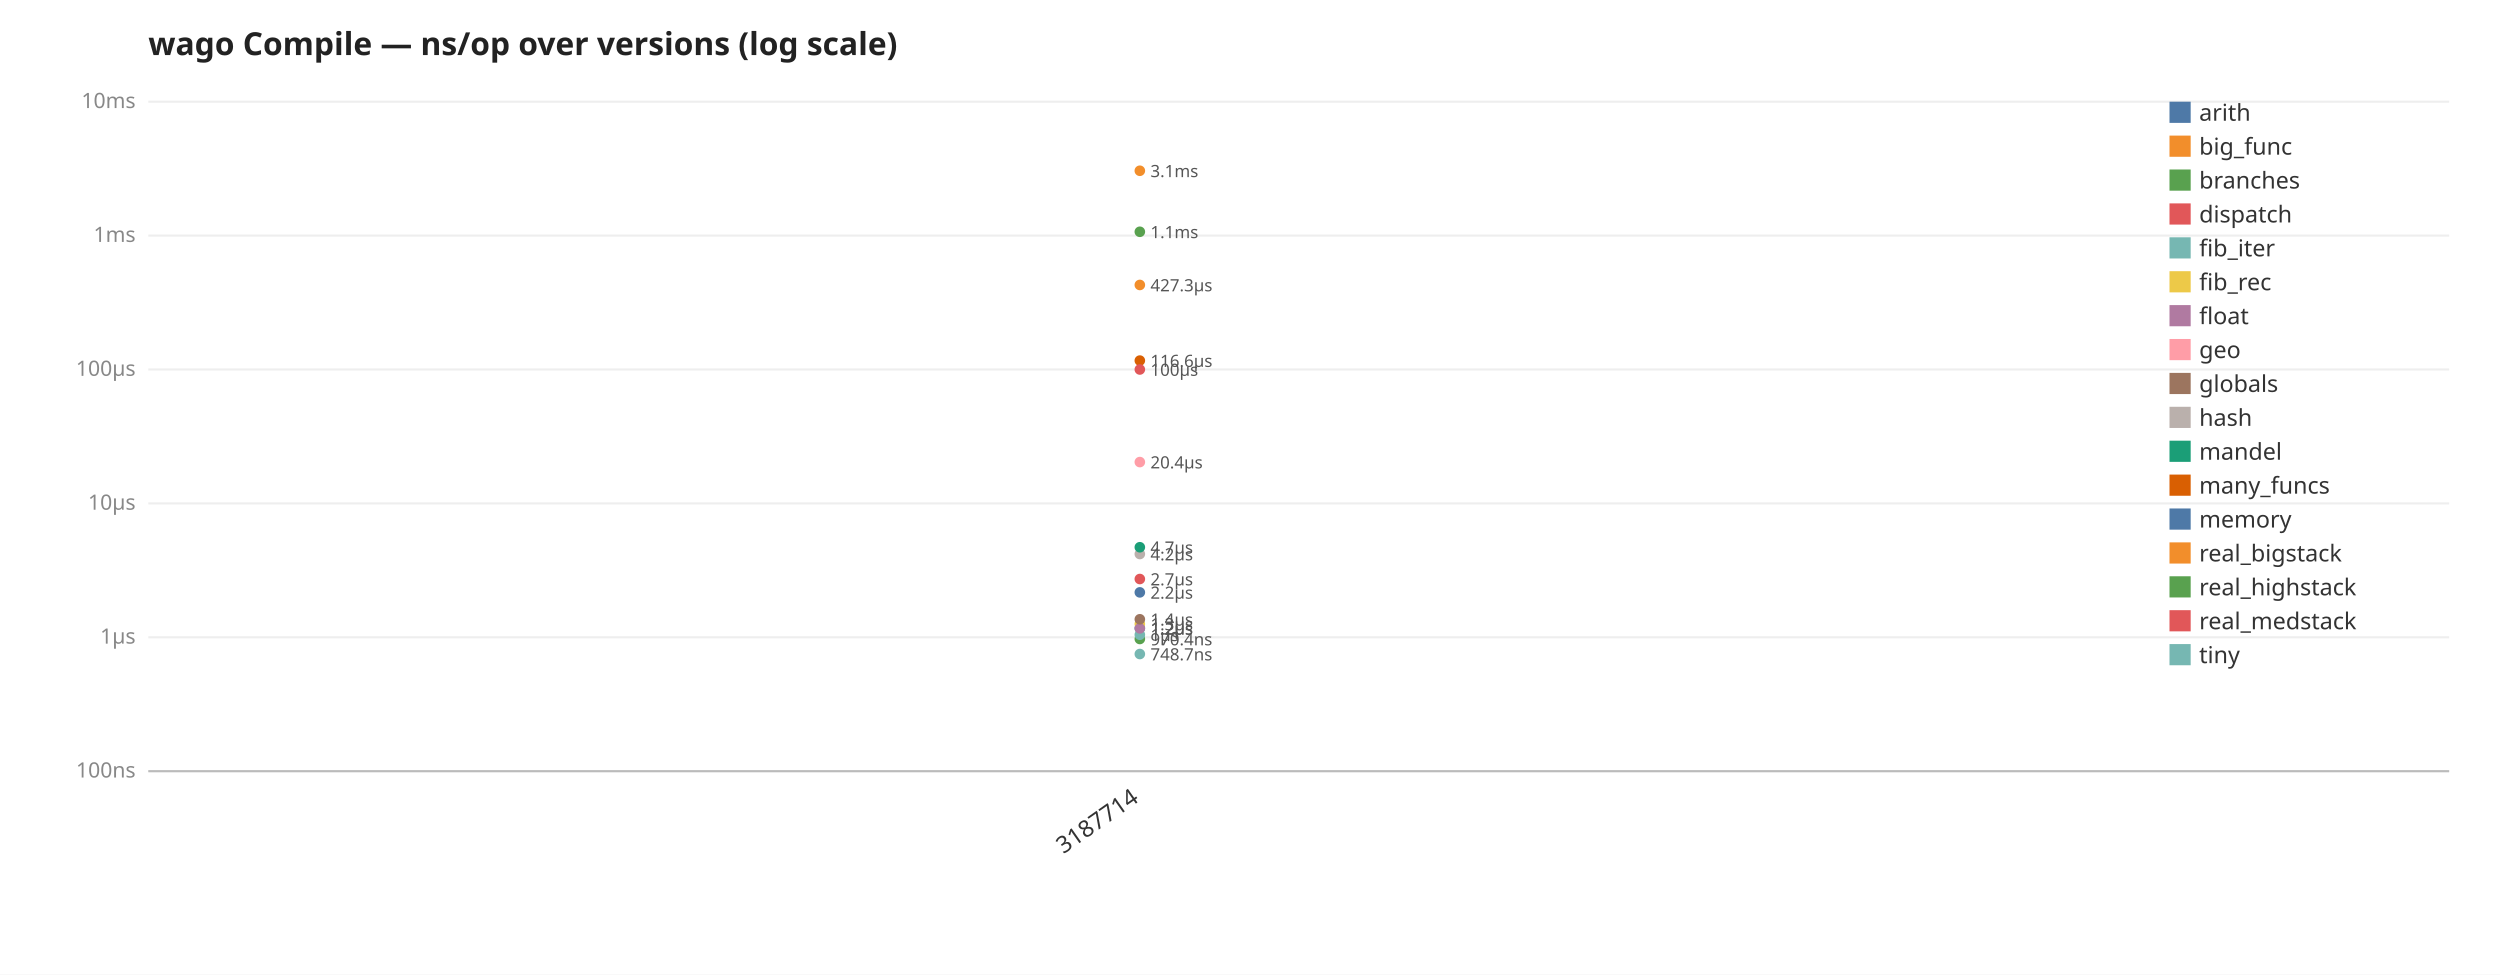
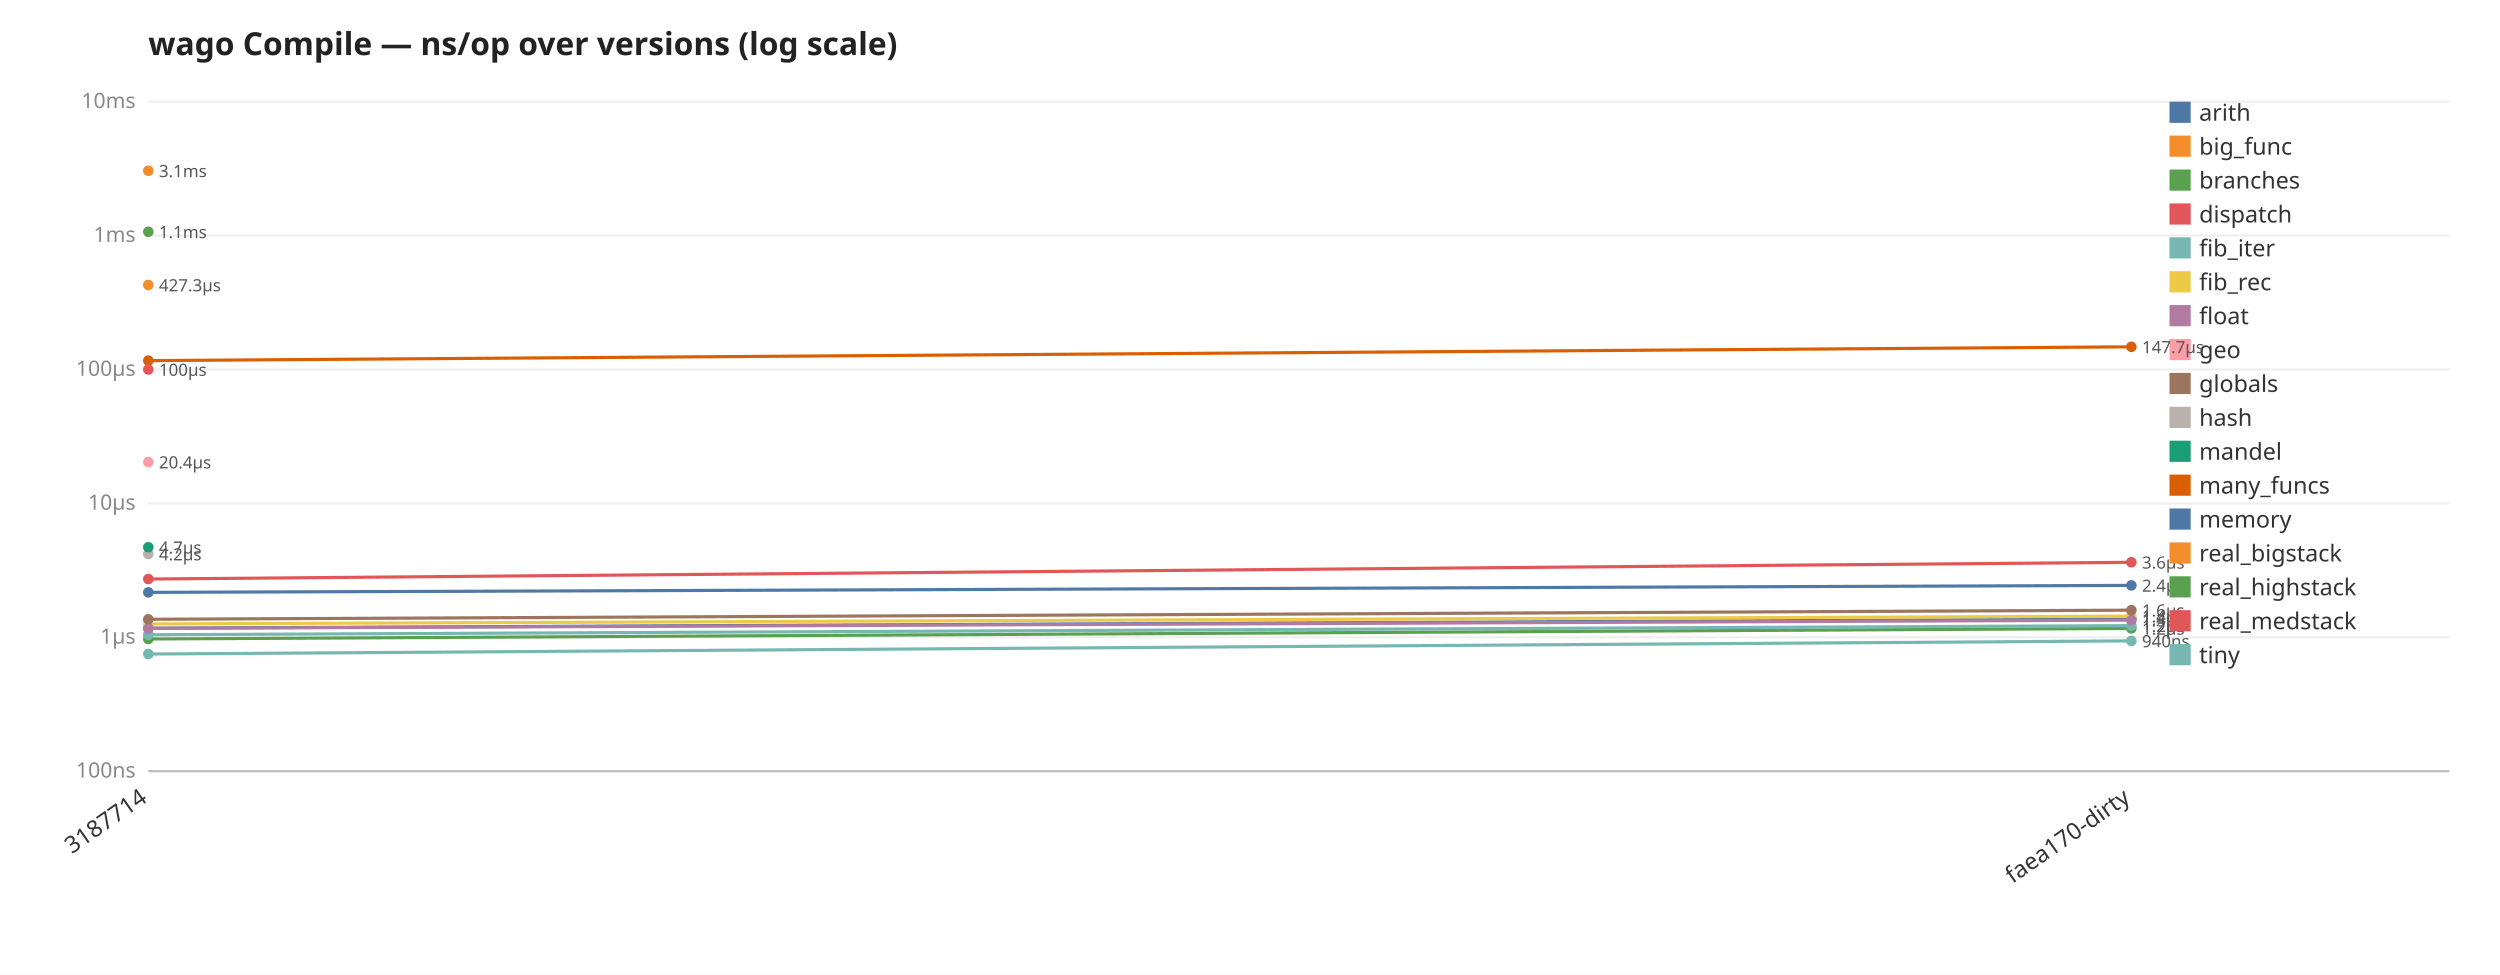
<svg xmlns="http://www.w3.org/2000/svg" width="1180" height="460" viewBox="0 0 1180 460" font-family="ui-sans-serif,system-ui,sans-serif">
  <style>.val{font-size:10px;fill:#444}.bval{font-size:8px;fill:#555}.cat{font-size:11px;fill:#333}.leg{font-size:11px;fill:#333}.ax{font-size:10px;fill:#888}.grid{stroke:#eee}.axis{stroke:#bbb}</style>
  <rect width="1180" height="460" fill="#fff" />
  <text x="70" y="26" font-size="15" font-weight="600" fill="#222">wago Compile — ns/op over versions (log scale)</text>
  <line x1="70" y1="364.0" x2="1156" y2="364.0" class="grid" />
  <text x="64" y="367.0" class="ax" text-anchor="end">100ns</text>
  <line x1="70" y1="300.8" x2="1156" y2="300.8" class="grid" />
  <text x="64" y="303.8" class="ax" text-anchor="end">1µs</text>
  <line x1="70" y1="237.6" x2="1156" y2="237.6" class="grid" />
  <text x="64" y="240.6" class="ax" text-anchor="end">10µs</text>
  <line x1="70" y1="174.4" x2="1156" y2="174.4" class="grid" />
  <text x="64" y="177.4" class="ax" text-anchor="end">100µs</text>
  <line x1="70" y1="111.2" x2="1156" y2="111.2" class="grid" />
  <text x="64" y="114.2" class="ax" text-anchor="end">1ms</text>
  <line x1="70" y1="48.0" x2="1156" y2="48.0" class="grid" />
  <text x="64" y="51.0" class="ax" text-anchor="end">10ms</text>
-   <circle cx="538.0" cy="296.5" r="2.5" fill="#4e79a7" />
-   <text x="543.0" y="299.5" class="bval" text-anchor="start">1.2µs</text>
+   <circle cx="70.0" cy="296.5" r="2.5" fill="#4e79a7" />
+   <circle cx="1006.0" cy="292.2" r="2.5" fill="#4e79a7" />
+   <polyline points="70.0,296.5 1006.0,292.2" fill="none" stroke="#4e79a7" stroke-width="1.5" />
+   <text x="1011.0" y="295.2" class="bval" text-anchor="start">1.4µs</text>
  <rect x="1024.0" y="48.0" width="10" height="10" fill="#4e79a7" />
  <text x="1038.0" y="57.0" class="leg" text-anchor="start">arith</text>
-   <circle cx="538.0" cy="134.5" r="2.5" fill="#f28e2b" />
-   <text x="543.0" y="137.5" class="bval" text-anchor="start">427.3µs</text>
+   <circle cx="70.0" cy="134.5" r="2.5" fill="#f28e2b" />
+   <text x="75.0" y="137.5" class="bval" text-anchor="start">427.3µs</text>
  <rect x="1024.0" y="64.0" width="10" height="10" fill="#f28e2b" />
  <text x="1038.0" y="73.0" class="leg" text-anchor="start">big_func</text>
-   <circle cx="538.0" cy="301.6" r="2.5" fill="#59a14f" />
-   <text x="543.0" y="304.6" class="bval" text-anchor="start">970.4ns</text>
+   <circle cx="70.0" cy="301.6" r="2.5" fill="#59a14f" />
+   <circle cx="1006.0" cy="296.6" r="2.5" fill="#59a14f" />
+   <polyline points="70.0,301.6 1006.0,296.6" fill="none" stroke="#59a14f" stroke-width="1.5" />
+   <text x="1011.0" y="299.6" class="bval" text-anchor="start">1.2µs</text>
  <rect x="1024.0" y="80.0" width="10" height="10" fill="#59a14f" />
  <text x="1038.0" y="89.0" class="leg" text-anchor="start">branches</text>
-   <circle cx="538.0" cy="273.3" r="2.5" fill="#e15759" />
-   <text x="543.0" y="276.3" class="bval" text-anchor="start">2.7µs</text>
+   <circle cx="70.0" cy="273.3" r="2.5" fill="#e15759" />
+   <circle cx="1006.0" cy="265.4" r="2.5" fill="#e15759" />
+   <polyline points="70.0,273.3 1006.0,265.4" fill="none" stroke="#e15759" stroke-width="1.5" />
+   <text x="1011.0" y="268.4" class="bval" text-anchor="start">3.6µs</text>
  <rect x="1024.0" y="96.0" width="10" height="10" fill="#e15759" />
  <text x="1038.0" y="105.0" class="leg" text-anchor="start">dispatch</text>
-   <circle cx="538.0" cy="299.6" r="2.5" fill="#76b7b2" />
-   <text x="543.0" y="302.6" class="bval" text-anchor="start">1µs</text>
+   <circle cx="70.0" cy="299.6" r="2.5" fill="#76b7b2" />
+   <circle cx="1006.0" cy="295.3" r="2.5" fill="#76b7b2" />
+   <polyline points="70.0,299.6 1006.0,295.3" fill="none" stroke="#76b7b2" stroke-width="1.5" />
+   <text x="1011.0" y="298.3" class="bval" text-anchor="start">1.2µs</text>
  <rect x="1024.0" y="112.0" width="10" height="10" fill="#76b7b2" />
  <text x="1038.0" y="121.0" class="leg" text-anchor="start">fib_iter</text>
-   <circle cx="538.0" cy="294.5" r="2.5" fill="#edc948" />
-   <text x="543.0" y="297.5" class="bval" text-anchor="start">1.3µs</text>
+   <circle cx="70.0" cy="294.5" r="2.5" fill="#edc948" />
+   <circle cx="1006.0" cy="290.8" r="2.5" fill="#edc948" />
+   <polyline points="70.0,294.5 1006.0,290.8" fill="none" stroke="#edc948" stroke-width="1.5" />
+   <text x="1011.0" y="293.8" class="bval" text-anchor="start">1.4µs</text>
  <rect x="1024.0" y="128.0" width="10" height="10" fill="#edc948" />
  <text x="1038.0" y="137.0" class="leg" text-anchor="start">fib_rec</text>
-   <circle cx="538.0" cy="296.6" r="2.5" fill="#b07aa1" />
-   <text x="543.0" y="299.6" class="bval" text-anchor="start">1.2µs</text>
+   <circle cx="70.0" cy="296.6" r="2.5" fill="#b07aa1" />
+   <circle cx="1006.0" cy="292.7" r="2.5" fill="#b07aa1" />
+   <polyline points="70.0,296.6 1006.0,292.7" fill="none" stroke="#b07aa1" stroke-width="1.5" />
+   <text x="1011.0" y="295.7" class="bval" text-anchor="start">1.3µs</text>
  <rect x="1024.0" y="144.0" width="10" height="10" fill="#b07aa1" />
  <text x="1038.0" y="153.0" class="leg" text-anchor="start">float</text>
-   <circle cx="538.0" cy="218.1" r="2.5" fill="#ff9da7" />
-   <text x="543.0" y="221.1" class="bval" text-anchor="start">20.4µs</text>
+   <circle cx="70.0" cy="218.1" r="2.5" fill="#ff9da7" />
+   <text x="75.0" y="221.1" class="bval" text-anchor="start">20.4µs</text>
  <rect x="1024.0" y="160.0" width="10" height="10" fill="#ff9da7" />
  <text x="1038.0" y="169.0" class="leg" text-anchor="start">geo</text>
-   <circle cx="538.0" cy="292.3" r="2.5" fill="#9c755f" />
-   <text x="543.0" y="295.3" class="bval" text-anchor="start">1.4µs</text>
+   <circle cx="70.0" cy="292.3" r="2.5" fill="#9c755f" />
+   <circle cx="1006.0" cy="288.0" r="2.5" fill="#9c755f" />
+   <polyline points="70.0,292.3 1006.0,288.0" fill="none" stroke="#9c755f" stroke-width="1.5" />
+   <text x="1011.0" y="291.0" class="bval" text-anchor="start">1.6µs</text>
  <rect x="1024.0" y="176.0" width="10" height="10" fill="#9c755f" />
  <text x="1038.0" y="185.0" class="leg" text-anchor="start">globals</text>
-   <circle cx="538.0" cy="261.5" r="2.5" fill="#bab0ac" />
-   <text x="543.0" y="264.5" class="bval" text-anchor="start">4.2µs</text>
+   <circle cx="70.0" cy="261.5" r="2.5" fill="#bab0ac" />
+   <text x="75.0" y="264.5" class="bval" text-anchor="start">4.2µs</text>
  <rect x="1024.0" y="192.0" width="10" height="10" fill="#bab0ac" />
  <text x="1038.0" y="201.0" class="leg" text-anchor="start">hash</text>
-   <circle cx="538.0" cy="258.3" r="2.5" fill="#1b9e77" />
-   <text x="543.0" y="261.3" class="bval" text-anchor="start">4.7µs</text>
+   <circle cx="70.0" cy="258.3" r="2.5" fill="#1b9e77" />
+   <text x="75.0" y="261.3" class="bval" text-anchor="start">4.7µs</text>
  <rect x="1024.0" y="208.0" width="10" height="10" fill="#1b9e77" />
  <text x="1038.0" y="217.0" class="leg" text-anchor="start">mandel</text>
-   <circle cx="538.0" cy="170.2" r="2.5" fill="#d95f02" />
-   <text x="543.0" y="173.2" class="bval" text-anchor="start">116.6µs</text>
+   <circle cx="70.0" cy="170.2" r="2.5" fill="#d95f02" />
+   <circle cx="1006.0" cy="163.7" r="2.5" fill="#d95f02" />
+   <polyline points="70.0,170.2 1006.0,163.7" fill="none" stroke="#d95f02" stroke-width="1.5" />
+   <text x="1011.0" y="166.7" class="bval" text-anchor="start">147.7µs</text>
  <rect x="1024.0" y="224.0" width="10" height="10" fill="#d95f02" />
  <text x="1038.0" y="233.0" class="leg" text-anchor="start">many_funcs</text>
-   <circle cx="538.0" cy="279.6" r="2.5" fill="#4e79a7" />
-   <text x="543.0" y="282.6" class="bval" text-anchor="start">2.2µs</text>
+   <circle cx="70.0" cy="279.6" r="2.5" fill="#4e79a7" />
+   <circle cx="1006.0" cy="276.3" r="2.5" fill="#4e79a7" />
+   <polyline points="70.0,279.6 1006.0,276.3" fill="none" stroke="#4e79a7" stroke-width="1.5" />
+   <text x="1011.0" y="279.3" class="bval" text-anchor="start">2.4µs</text>
  <rect x="1024.0" y="240.0" width="10" height="10" fill="#4e79a7" />
  <text x="1038.0" y="249.0" class="leg" text-anchor="start">memory</text>
-   <circle cx="538.0" cy="80.6" r="2.5" fill="#f28e2b" />
-   <text x="543.0" y="83.6" class="bval" text-anchor="start">3.1ms</text>
+   <circle cx="70.0" cy="80.6" r="2.5" fill="#f28e2b" />
+   <text x="75.0" y="83.6" class="bval" text-anchor="start">3.1ms</text>
  <rect x="1024.0" y="256.0" width="10" height="10" fill="#f28e2b" />
  <text x="1038.0" y="265.0" class="leg" text-anchor="start">real_bigstack</text>
-   <circle cx="538.0" cy="109.4" r="2.5" fill="#59a14f" />
-   <text x="543.0" y="112.4" class="bval" text-anchor="start">1.1ms</text>
+   <circle cx="70.0" cy="109.4" r="2.5" fill="#59a14f" />
+   <text x="75.0" y="112.4" class="bval" text-anchor="start">1.1ms</text>
  <rect x="1024.0" y="272.0" width="10" height="10" fill="#59a14f" />
  <text x="1038.0" y="281.0" class="leg" text-anchor="start">real_highstack</text>
-   <circle cx="538.0" cy="174.4" r="2.5" fill="#e15759" />
-   <text x="543.0" y="177.4" class="bval" text-anchor="start">100µs</text>
+   <circle cx="70.0" cy="174.4" r="2.5" fill="#e15759" />
+   <text x="75.0" y="177.4" class="bval" text-anchor="start">100µs</text>
  <rect x="1024.0" y="288.0" width="10" height="10" fill="#e15759" />
  <text x="1038.0" y="297.0" class="leg" text-anchor="start">real_medstack</text>
-   <circle cx="538.0" cy="308.7" r="2.5" fill="#76b7b2" />
-   <text x="543.0" y="311.7" class="bval" text-anchor="start">748.7ns</text>
+   <circle cx="70.0" cy="308.7" r="2.5" fill="#76b7b2" />
+   <circle cx="1006.0" cy="302.5" r="2.5" fill="#76b7b2" />
+   <polyline points="70.0,308.7 1006.0,302.5" fill="none" stroke="#76b7b2" stroke-width="1.5" />
+   <text x="1011.0" y="305.5" class="bval" text-anchor="start">940ns</text>
  <rect x="1024.0" y="304.0" width="10" height="10" fill="#76b7b2" />
  <text x="1038.0" y="313.0" class="leg" text-anchor="start">tiny</text>
-   <text x="538.0" y="378.0" class="cat" text-anchor="end" transform="rotate(-35 538.0 378.0)">3187714</text>
+   <text x="70.0" y="378.0" class="cat" text-anchor="end" transform="rotate(-35 70.0 378.0)">3187714</text>
+   <text x="1006.0" y="378.0" class="cat" text-anchor="end" transform="rotate(-35 1006.0 378.0)">faea170-dirty</text>
  <line x1="70" y1="364.0" x2="1156" y2="364.0" class="axis" />
</svg>
